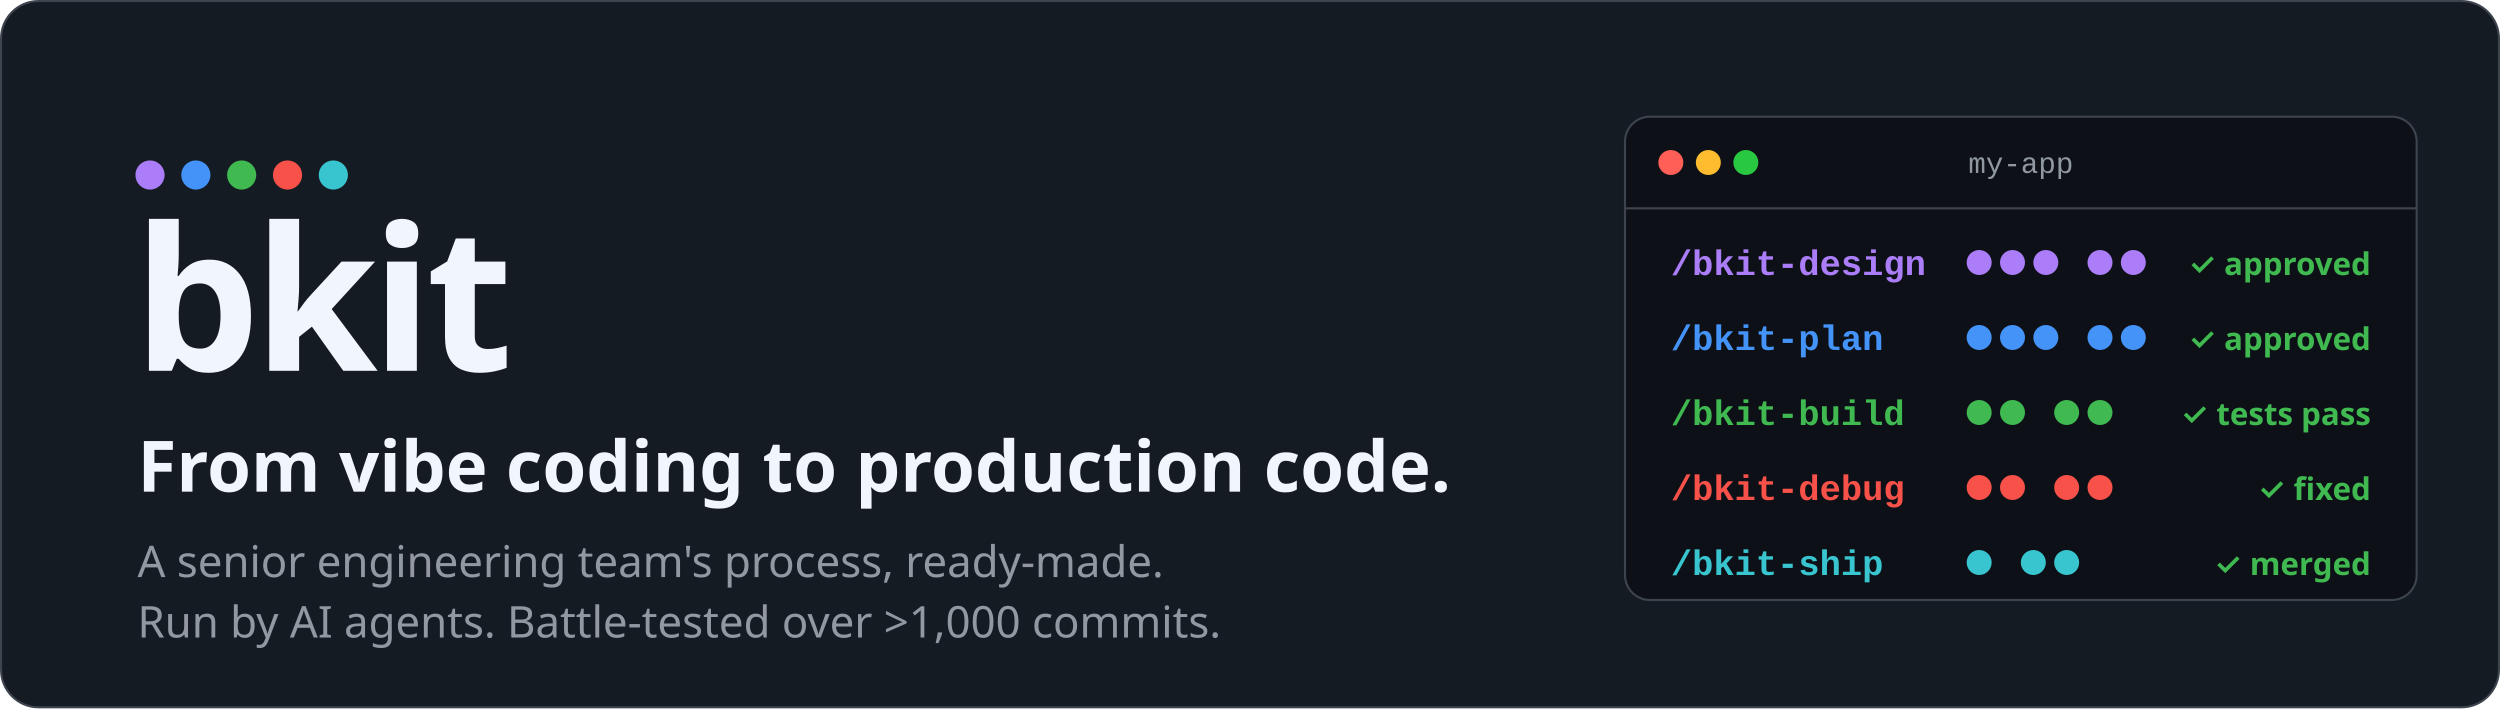
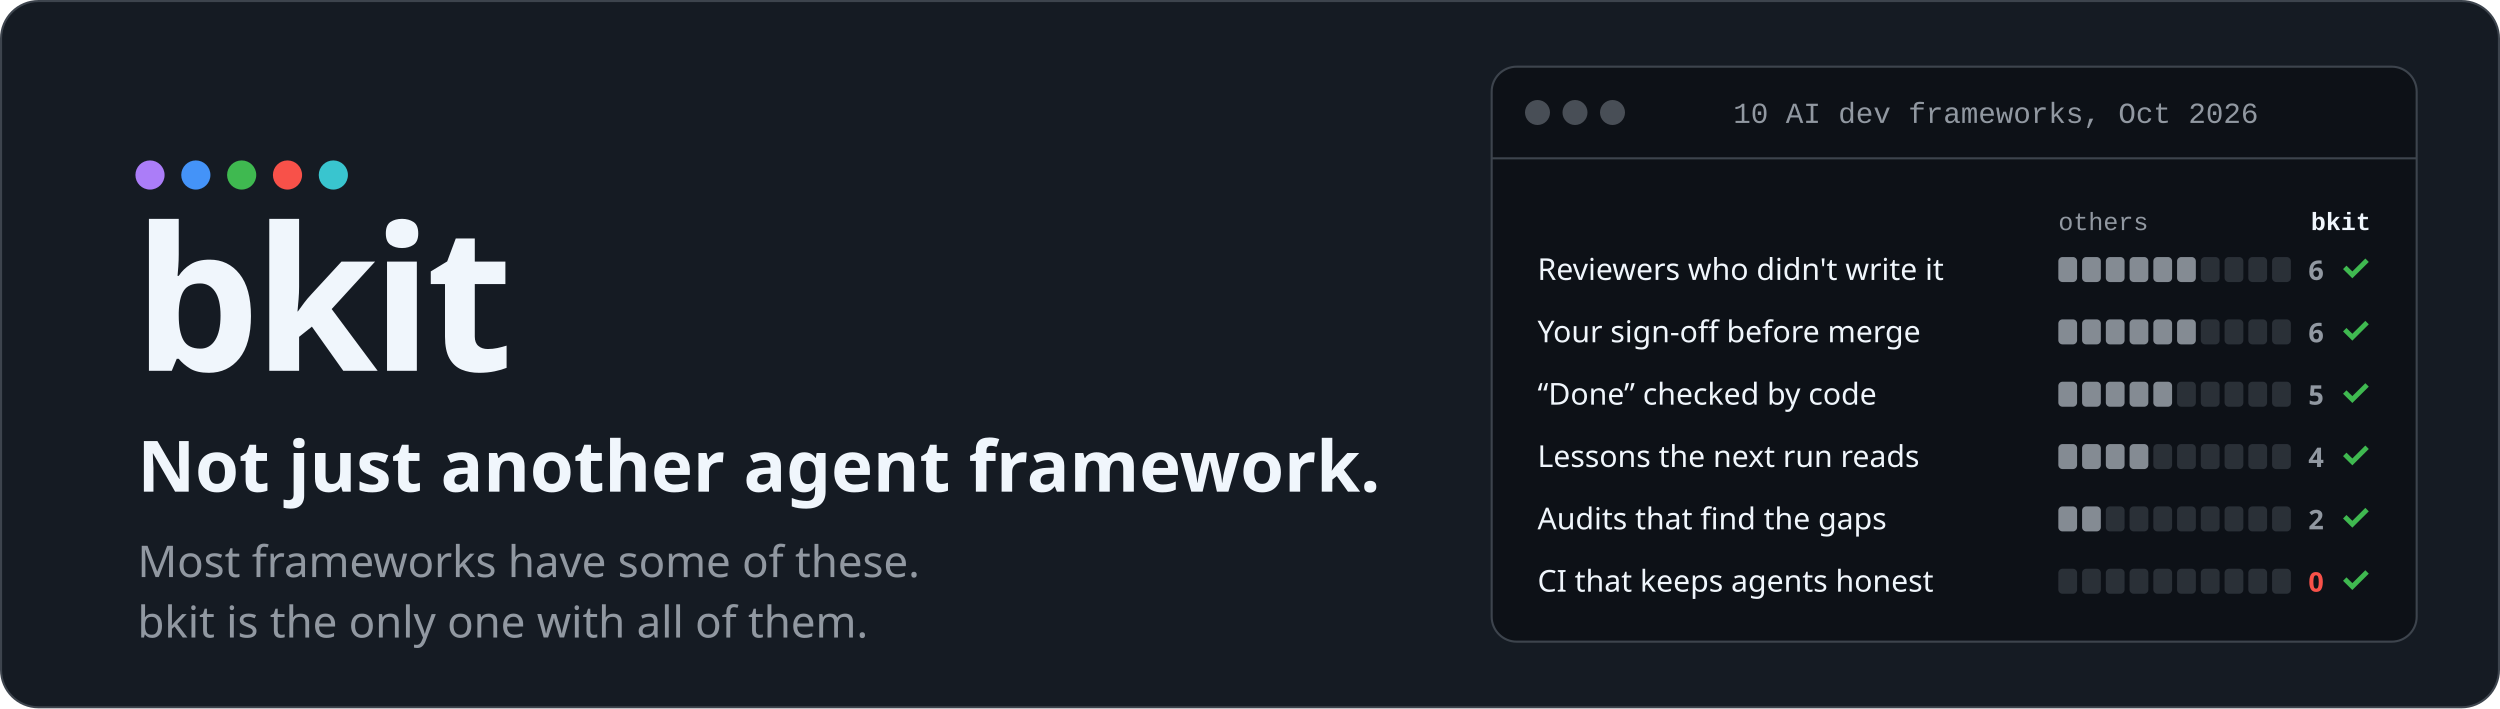
- <svg xmlns="http://www.w3.org/2000/svg" width="1200" height="340" viewBox="0 0 1200 340" role="img" aria-label="bkit — from vibe coding to production code. A senior engineering team's process, ready-made, run by AI agents and battle-tested over more than 1,000 commits.">
+ <svg xmlns="http://www.w3.org/2000/svg" width="1200" height="340" viewBox="0 0 1200 340" role="img" aria-label="bkit — not just another agent framework. Most frameworks have some of these; bkit is the only one with all of them. Of 10 AI development frameworks compared in Oct 2026: Reviewers who didn't write it, 6 of 10; Your sign-off before merge, 6 of 10; “Done” checked by code, 5 of 10; Lessons the next run reads, 4 of 10; Audits that find the gaps, 2 of 10; CI that keeps agents honest, 0 of 10. bkit has every one.">
  <rect x="0.5" y="0.5" width="1199" height="339" rx="18" fill="#151b23" stroke="#3d444d" />
  <circle cx="72" cy="84" r="7" fill="#ab7df8" />
  <circle cx="94" cy="84" r="7" fill="#4493f8" />
  <circle cx="116" cy="84" r="7" fill="#3fb950" />
  <circle cx="138" cy="84" r="7" fill="#f85149" />
  <circle cx="160" cy="84" r="7" fill="#39c5cf" />
  <text x="64" y="178" font-family="-apple-system, BlinkMacSystemFont, 'Segoe UI', 'Noto Sans', Helvetica, Arial, sans-serif" font-size="96" font-weight="800" fill="#f0f6fc" text-anchor="start" letter-spacing="-3">bkit</text>
-   <text x="66" y="236" font-family="-apple-system, BlinkMacSystemFont, 'Segoe UI', 'Noto Sans', Helvetica, Arial, sans-serif" font-size="34" font-weight="700" fill="#f0f6fc" text-anchor="start">From vibe coding to production code.</text>
-   <text x="66" y="277" font-family="-apple-system, BlinkMacSystemFont, 'Segoe UI', 'Noto Sans', Helvetica, Arial, sans-serif" font-size="21" font-weight="400" fill="#9198a1" text-anchor="start">A senior engineering team's process, ready-made.</text>
-   <text x="66" y="306" font-family="-apple-system, BlinkMacSystemFont, 'Segoe UI', 'Noto Sans', Helvetica, Arial, sans-serif" font-size="21" font-weight="400" fill="#9198a1" text-anchor="start">Run by AI agents. Battle-tested over &gt;1,000 commits.</text>
-   <rect x="780" y="56" width="380" height="232" rx="12" fill="#0d1117" stroke="#3d444d" />
-   <circle cx="802" cy="78" r="6" fill="#ff5f57" />
-   <circle cx="820" cy="78" r="6" fill="#febc2e" />
-   <circle cx="838" cy="78" r="6" fill="#28c840" />
-   <text x="970" y="83" font-family="ui-monospace, SFMono-Regular, 'SF Mono', Menlo, Consolas, 'Liberation Mono', monospace" font-size="14" font-weight="400" fill="#9198a1" text-anchor="middle">my-app</text>
-   <line x1="780" y1="100" x2="1160" y2="100" stroke="#3d444d" />
-   <text x="802" y="132" font-family="ui-monospace, SFMono-Regular, 'SF Mono', Menlo, Consolas, 'Liberation Mono', monospace" font-size="17" font-weight="600" fill="#ab7df8" text-anchor="start">/bkit-design</text>
-   <circle cx="950" cy="126" r="6" fill="#ab7df8" />
-   <circle cx="966" cy="126" r="6" fill="#ab7df8" />
-   <circle cx="982" cy="126" r="6" fill="#ab7df8" />
-   <circle cx="1008" cy="126" r="6" fill="#ab7df8" />
-   <circle cx="1024" cy="126" r="6" fill="#ab7df8" />
-   <text x="1138" y="132" font-family="-apple-system, BlinkMacSystemFont, 'Segoe UI', 'Noto Sans', Helvetica, Arial, sans-serif" font-size="15" font-weight="600" fill="#3fb950" text-anchor="end">✓ approved</text>
-   <text x="802" y="168" font-family="ui-monospace, SFMono-Regular, 'SF Mono', Menlo, Consolas, 'Liberation Mono', monospace" font-size="17" font-weight="600" fill="#4493f8" text-anchor="start">/bkit-plan</text>
-   <circle cx="950" cy="162" r="6" fill="#4493f8" />
-   <circle cx="966" cy="162" r="6" fill="#4493f8" />
-   <circle cx="982" cy="162" r="6" fill="#4493f8" />
-   <circle cx="1008" cy="162" r="6" fill="#4493f8" />
-   <circle cx="1024" cy="162" r="6" fill="#4493f8" />
-   <text x="1138" y="168" font-family="-apple-system, BlinkMacSystemFont, 'Segoe UI', 'Noto Sans', Helvetica, Arial, sans-serif" font-size="15" font-weight="600" fill="#3fb950" text-anchor="end">✓ approved</text>
-   <text x="802" y="204" font-family="ui-monospace, SFMono-Regular, 'SF Mono', Menlo, Consolas, 'Liberation Mono', monospace" font-size="17" font-weight="600" fill="#3fb950" text-anchor="start">/bkit-build</text>
-   <circle cx="950" cy="198" r="6" fill="#3fb950" />
-   <circle cx="966" cy="198" r="6" fill="#3fb950" />
-   <circle cx="992" cy="198" r="6" fill="#3fb950" />
-   <circle cx="1008" cy="198" r="6" fill="#3fb950" />
-   <text x="1138" y="204" font-family="-apple-system, BlinkMacSystemFont, 'Segoe UI', 'Noto Sans', Helvetica, Arial, sans-serif" font-size="15" font-weight="600" fill="#3fb950" text-anchor="end">✓ tests pass</text>
-   <text x="802" y="240" font-family="ui-monospace, SFMono-Regular, 'SF Mono', Menlo, Consolas, 'Liberation Mono', monospace" font-size="17" font-weight="600" fill="#f85149" text-anchor="start">/bkit-debug</text>
-   <circle cx="950" cy="234" r="6" fill="#f85149" />
-   <circle cx="966" cy="234" r="6" fill="#f85149" />
-   <circle cx="992" cy="234" r="6" fill="#f85149" />
-   <circle cx="1008" cy="234" r="6" fill="#f85149" />
-   <text x="1138" y="240" font-family="-apple-system, BlinkMacSystemFont, 'Segoe UI', 'Noto Sans', Helvetica, Arial, sans-serif" font-size="15" font-weight="600" fill="#3fb950" text-anchor="end">✓ fixed</text>
-   <text x="802" y="276" font-family="ui-monospace, SFMono-Regular, 'SF Mono', Menlo, Consolas, 'Liberation Mono', monospace" font-size="17" font-weight="600" fill="#39c5cf" text-anchor="start">/bkit-ship</text>
-   <circle cx="950" cy="270" r="6" fill="#39c5cf" />
-   <circle cx="976" cy="270" r="6" fill="#39c5cf" />
-   <circle cx="992" cy="270" r="6" fill="#39c5cf" />
-   <text x="1138" y="276" font-family="-apple-system, BlinkMacSystemFont, 'Segoe UI', 'Noto Sans', Helvetica, Arial, sans-serif" font-size="15" font-weight="600" fill="#3fb950" text-anchor="end">✓ merged</text>
+   <text x="66" y="236" font-family="-apple-system, BlinkMacSystemFont, 'Segoe UI', 'Noto Sans', Helvetica, Arial, sans-serif" font-size="34" font-weight="700" fill="#f0f6fc" text-anchor="start">Not just another agent framework.</text>
+   <text x="66" y="277" font-family="-apple-system, BlinkMacSystemFont, 'Segoe UI', 'Noto Sans', Helvetica, Arial, sans-serif" font-size="21" font-weight="400" fill="#9198a1" text-anchor="start">Most frameworks have some of these.</text>
+   <text x="66" y="306" font-family="-apple-system, BlinkMacSystemFont, 'Segoe UI', 'Noto Sans', Helvetica, Arial, sans-serif" font-size="21" font-weight="400" fill="#9198a1" text-anchor="start">bkit is the only one with all of them.</text>
+   <rect x="716" y="32" width="444" height="276" rx="12" fill="#0d1117" stroke="#3d444d" />
+   <circle cx="738" cy="54" r="6" fill="#9198a1" opacity="0.45" />
+   <circle cx="756" cy="54" r="6" fill="#9198a1" opacity="0.45" />
+   <circle cx="774" cy="54" r="6" fill="#9198a1" opacity="0.45" />
+   <text x="958" y="59" font-family="ui-monospace, SFMono-Regular, 'SF Mono', Menlo, Consolas, 'Liberation Mono', monospace" font-size="14" font-weight="400" fill="#9198a1" text-anchor="middle">10 AI dev frameworks, Oct 2026</text>
+   <line x1="716" y1="76" x2="1160" y2="76" stroke="#3d444d" />
+   <text x="988" y="110.44" font-family="ui-monospace, SFMono-Regular, 'SF Mono', Menlo, Consolas, 'Liberation Mono', monospace" font-size="12" font-weight="400" fill="#9198a1" text-anchor="start">others</text>
+   <text x="1138" y="110.44" font-family="ui-monospace, SFMono-Regular, 'SF Mono', Menlo, Consolas, 'Liberation Mono', monospace" font-size="12" font-weight="700" fill="#f0f6fc" text-anchor="end">bkit</text>
+   <text x="738" y="134.379" font-family="-apple-system, BlinkMacSystemFont, 'Segoe UI', 'Noto Sans', Helvetica, Arial, sans-serif" font-size="14.5" font-weight="400" fill="#f0f6fc" text-anchor="start">Reviewers who didn't write it</text>
+   <rect x="988" y="123.379" width="9" height="12" rx="2" fill="#9198a1" opacity="0.9" />
+   <rect x="999.4" y="123.379" width="9" height="12" rx="2" fill="#9198a1" opacity="0.9" />
+   <rect x="1010.8" y="123.379" width="9" height="12" rx="2" fill="#9198a1" opacity="0.9" />
+   <rect x="1022.2" y="123.379" width="9" height="12" rx="2" fill="#9198a1" opacity="0.9" />
+   <rect x="1033.6" y="123.379" width="9" height="12" rx="2" fill="#9198a1" opacity="0.9" />
+   <rect x="1045" y="123.379" width="9" height="12" rx="2" fill="#9198a1" opacity="0.9" />
+   <rect x="1056.4" y="123.379" width="9" height="12" rx="2" fill="#3d444d" opacity="0.6" />
+   <rect x="1067.8" y="123.379" width="9" height="12" rx="2" fill="#3d444d" opacity="0.6" />
+   <rect x="1079.2" y="123.379" width="9" height="12" rx="2" fill="#3d444d" opacity="0.6" />
+   <rect x="1090.6" y="123.379" width="9" height="12" rx="2" fill="#3d444d" opacity="0.6" />
+   <text x="1108" y="134.379" font-family="-apple-system, BlinkMacSystemFont, 'Segoe UI', 'Noto Sans', Helvetica, Arial, sans-serif" font-size="13" font-weight="600" fill="#9198a1" text-anchor="start">6</text>
+   <text x="1138" y="134.379" font-family="-apple-system, BlinkMacSystemFont, 'Segoe UI', 'Noto Sans', Helvetica, Arial, sans-serif" font-size="17" font-weight="700" fill="#3fb950" text-anchor="end">✓</text>
+   <text x="738" y="164.303" font-family="-apple-system, BlinkMacSystemFont, 'Segoe UI', 'Noto Sans', Helvetica, Arial, sans-serif" font-size="14.5" font-weight="400" fill="#f0f6fc" text-anchor="start">Your sign-off before merge</text>
+   <rect x="988" y="153.303" width="9" height="12" rx="2" fill="#9198a1" opacity="0.9" />
+   <rect x="999.4" y="153.303" width="9" height="12" rx="2" fill="#9198a1" opacity="0.9" />
+   <rect x="1010.8" y="153.303" width="9" height="12" rx="2" fill="#9198a1" opacity="0.9" />
+   <rect x="1022.2" y="153.303" width="9" height="12" rx="2" fill="#9198a1" opacity="0.9" />
+   <rect x="1033.6" y="153.303" width="9" height="12" rx="2" fill="#9198a1" opacity="0.9" />
+   <rect x="1045" y="153.303" width="9" height="12" rx="2" fill="#9198a1" opacity="0.9" />
+   <rect x="1056.4" y="153.303" width="9" height="12" rx="2" fill="#3d444d" opacity="0.6" />
+   <rect x="1067.8" y="153.303" width="9" height="12" rx="2" fill="#3d444d" opacity="0.6" />
+   <rect x="1079.2" y="153.303" width="9" height="12" rx="2" fill="#3d444d" opacity="0.6" />
+   <rect x="1090.6" y="153.303" width="9" height="12" rx="2" fill="#3d444d" opacity="0.6" />
+   <text x="1108" y="164.303" font-family="-apple-system, BlinkMacSystemFont, 'Segoe UI', 'Noto Sans', Helvetica, Arial, sans-serif" font-size="13" font-weight="600" fill="#9198a1" text-anchor="start">6</text>
+   <text x="1138" y="164.303" font-family="-apple-system, BlinkMacSystemFont, 'Segoe UI', 'Noto Sans', Helvetica, Arial, sans-serif" font-size="17" font-weight="700" fill="#3fb950" text-anchor="end">✓</text>
+   <text x="738" y="194.228" font-family="-apple-system, BlinkMacSystemFont, 'Segoe UI', 'Noto Sans', Helvetica, Arial, sans-serif" font-size="14.5" font-weight="400" fill="#f0f6fc" text-anchor="start">“Done” checked by code</text>
+   <rect x="988" y="183.228" width="9" height="12" rx="2" fill="#9198a1" opacity="0.9" />
+   <rect x="999.4" y="183.228" width="9" height="12" rx="2" fill="#9198a1" opacity="0.9" />
+   <rect x="1010.8" y="183.228" width="9" height="12" rx="2" fill="#9198a1" opacity="0.9" />
+   <rect x="1022.2" y="183.228" width="9" height="12" rx="2" fill="#9198a1" opacity="0.9" />
+   <rect x="1033.6" y="183.228" width="9" height="12" rx="2" fill="#9198a1" opacity="0.9" />
+   <rect x="1045" y="183.228" width="9" height="12" rx="2" fill="#3d444d" opacity="0.6" />
+   <rect x="1056.4" y="183.228" width="9" height="12" rx="2" fill="#3d444d" opacity="0.6" />
+   <rect x="1067.8" y="183.228" width="9" height="12" rx="2" fill="#3d444d" opacity="0.6" />
+   <rect x="1079.2" y="183.228" width="9" height="12" rx="2" fill="#3d444d" opacity="0.6" />
+   <rect x="1090.6" y="183.228" width="9" height="12" rx="2" fill="#3d444d" opacity="0.6" />
+   <text x="1108" y="194.228" font-family="-apple-system, BlinkMacSystemFont, 'Segoe UI', 'Noto Sans', Helvetica, Arial, sans-serif" font-size="13" font-weight="600" fill="#9198a1" text-anchor="start">5</text>
+   <text x="1138" y="194.228" font-family="-apple-system, BlinkMacSystemFont, 'Segoe UI', 'Noto Sans', Helvetica, Arial, sans-serif" font-size="17" font-weight="700" fill="#3fb950" text-anchor="end">✓</text>
+   <text x="738" y="224.152" font-family="-apple-system, BlinkMacSystemFont, 'Segoe UI', 'Noto Sans', Helvetica, Arial, sans-serif" font-size="14.5" font-weight="400" fill="#f0f6fc" text-anchor="start">Lessons the next run reads</text>
+   <rect x="988" y="213.152" width="9" height="12" rx="2" fill="#9198a1" opacity="0.9" />
+   <rect x="999.4" y="213.152" width="9" height="12" rx="2" fill="#9198a1" opacity="0.9" />
+   <rect x="1010.8" y="213.152" width="9" height="12" rx="2" fill="#9198a1" opacity="0.9" />
+   <rect x="1022.2" y="213.152" width="9" height="12" rx="2" fill="#9198a1" opacity="0.9" />
+   <rect x="1033.6" y="213.152" width="9" height="12" rx="2" fill="#3d444d" opacity="0.6" />
+   <rect x="1045" y="213.152" width="9" height="12" rx="2" fill="#3d444d" opacity="0.6" />
+   <rect x="1056.4" y="213.152" width="9" height="12" rx="2" fill="#3d444d" opacity="0.6" />
+   <rect x="1067.8" y="213.152" width="9" height="12" rx="2" fill="#3d444d" opacity="0.6" />
+   <rect x="1079.2" y="213.152" width="9" height="12" rx="2" fill="#3d444d" opacity="0.6" />
+   <rect x="1090.6" y="213.152" width="9" height="12" rx="2" fill="#3d444d" opacity="0.6" />
+   <text x="1108" y="224.152" font-family="-apple-system, BlinkMacSystemFont, 'Segoe UI', 'Noto Sans', Helvetica, Arial, sans-serif" font-size="13" font-weight="600" fill="#9198a1" text-anchor="start">4</text>
+   <text x="1138" y="224.152" font-family="-apple-system, BlinkMacSystemFont, 'Segoe UI', 'Noto Sans', Helvetica, Arial, sans-serif" font-size="17" font-weight="700" fill="#3fb950" text-anchor="end">✓</text>
+   <text x="738" y="254.076" font-family="-apple-system, BlinkMacSystemFont, 'Segoe UI', 'Noto Sans', Helvetica, Arial, sans-serif" font-size="14.5" font-weight="400" fill="#f0f6fc" text-anchor="start">Audits that find the gaps</text>
+   <rect x="988" y="243.076" width="9" height="12" rx="2" fill="#9198a1" opacity="0.9" />
+   <rect x="999.4" y="243.076" width="9" height="12" rx="2" fill="#9198a1" opacity="0.9" />
+   <rect x="1010.8" y="243.076" width="9" height="12" rx="2" fill="#3d444d" opacity="0.6" />
+   <rect x="1022.2" y="243.076" width="9" height="12" rx="2" fill="#3d444d" opacity="0.6" />
+   <rect x="1033.6" y="243.076" width="9" height="12" rx="2" fill="#3d444d" opacity="0.6" />
+   <rect x="1045" y="243.076" width="9" height="12" rx="2" fill="#3d444d" opacity="0.6" />
+   <rect x="1056.4" y="243.076" width="9" height="12" rx="2" fill="#3d444d" opacity="0.6" />
+   <rect x="1067.8" y="243.076" width="9" height="12" rx="2" fill="#3d444d" opacity="0.6" />
+   <rect x="1079.2" y="243.076" width="9" height="12" rx="2" fill="#3d444d" opacity="0.6" />
+   <rect x="1090.6" y="243.076" width="9" height="12" rx="2" fill="#3d444d" opacity="0.6" />
+   <text x="1108" y="254.076" font-family="-apple-system, BlinkMacSystemFont, 'Segoe UI', 'Noto Sans', Helvetica, Arial, sans-serif" font-size="13" font-weight="600" fill="#9198a1" text-anchor="start">2</text>
+   <text x="1138" y="254.076" font-family="-apple-system, BlinkMacSystemFont, 'Segoe UI', 'Noto Sans', Helvetica, Arial, sans-serif" font-size="17" font-weight="700" fill="#3fb950" text-anchor="end">✓</text>
+   <text x="738" y="284" font-family="-apple-system, BlinkMacSystemFont, 'Segoe UI', 'Noto Sans', Helvetica, Arial, sans-serif" font-size="14.5" font-weight="400" fill="#f0f6fc" text-anchor="start">CI that keeps agents honest</text>
+   <rect x="988" y="273" width="9" height="12" rx="2" fill="#3d444d" opacity="0.6" />
+   <rect x="999.4" y="273" width="9" height="12" rx="2" fill="#3d444d" opacity="0.6" />
+   <rect x="1010.8" y="273" width="9" height="12" rx="2" fill="#3d444d" opacity="0.6" />
+   <rect x="1022.2" y="273" width="9" height="12" rx="2" fill="#3d444d" opacity="0.6" />
+   <rect x="1033.6" y="273" width="9" height="12" rx="2" fill="#3d444d" opacity="0.6" />
+   <rect x="1045" y="273" width="9" height="12" rx="2" fill="#3d444d" opacity="0.6" />
+   <rect x="1056.4" y="273" width="9" height="12" rx="2" fill="#3d444d" opacity="0.6" />
+   <rect x="1067.8" y="273" width="9" height="12" rx="2" fill="#3d444d" opacity="0.6" />
+   <rect x="1079.2" y="273" width="9" height="12" rx="2" fill="#3d444d" opacity="0.6" />
+   <rect x="1090.6" y="273" width="9" height="12" rx="2" fill="#3d444d" opacity="0.6" />
+   <text x="1108" y="284" font-family="-apple-system, BlinkMacSystemFont, 'Segoe UI', 'Noto Sans', Helvetica, Arial, sans-serif" font-size="13" font-weight="600" fill="#f85149" text-anchor="start">0</text>
+   <text x="1138" y="284" font-family="-apple-system, BlinkMacSystemFont, 'Segoe UI', 'Noto Sans', Helvetica, Arial, sans-serif" font-size="17" font-weight="700" fill="#3fb950" text-anchor="end">✓</text>
</svg>
